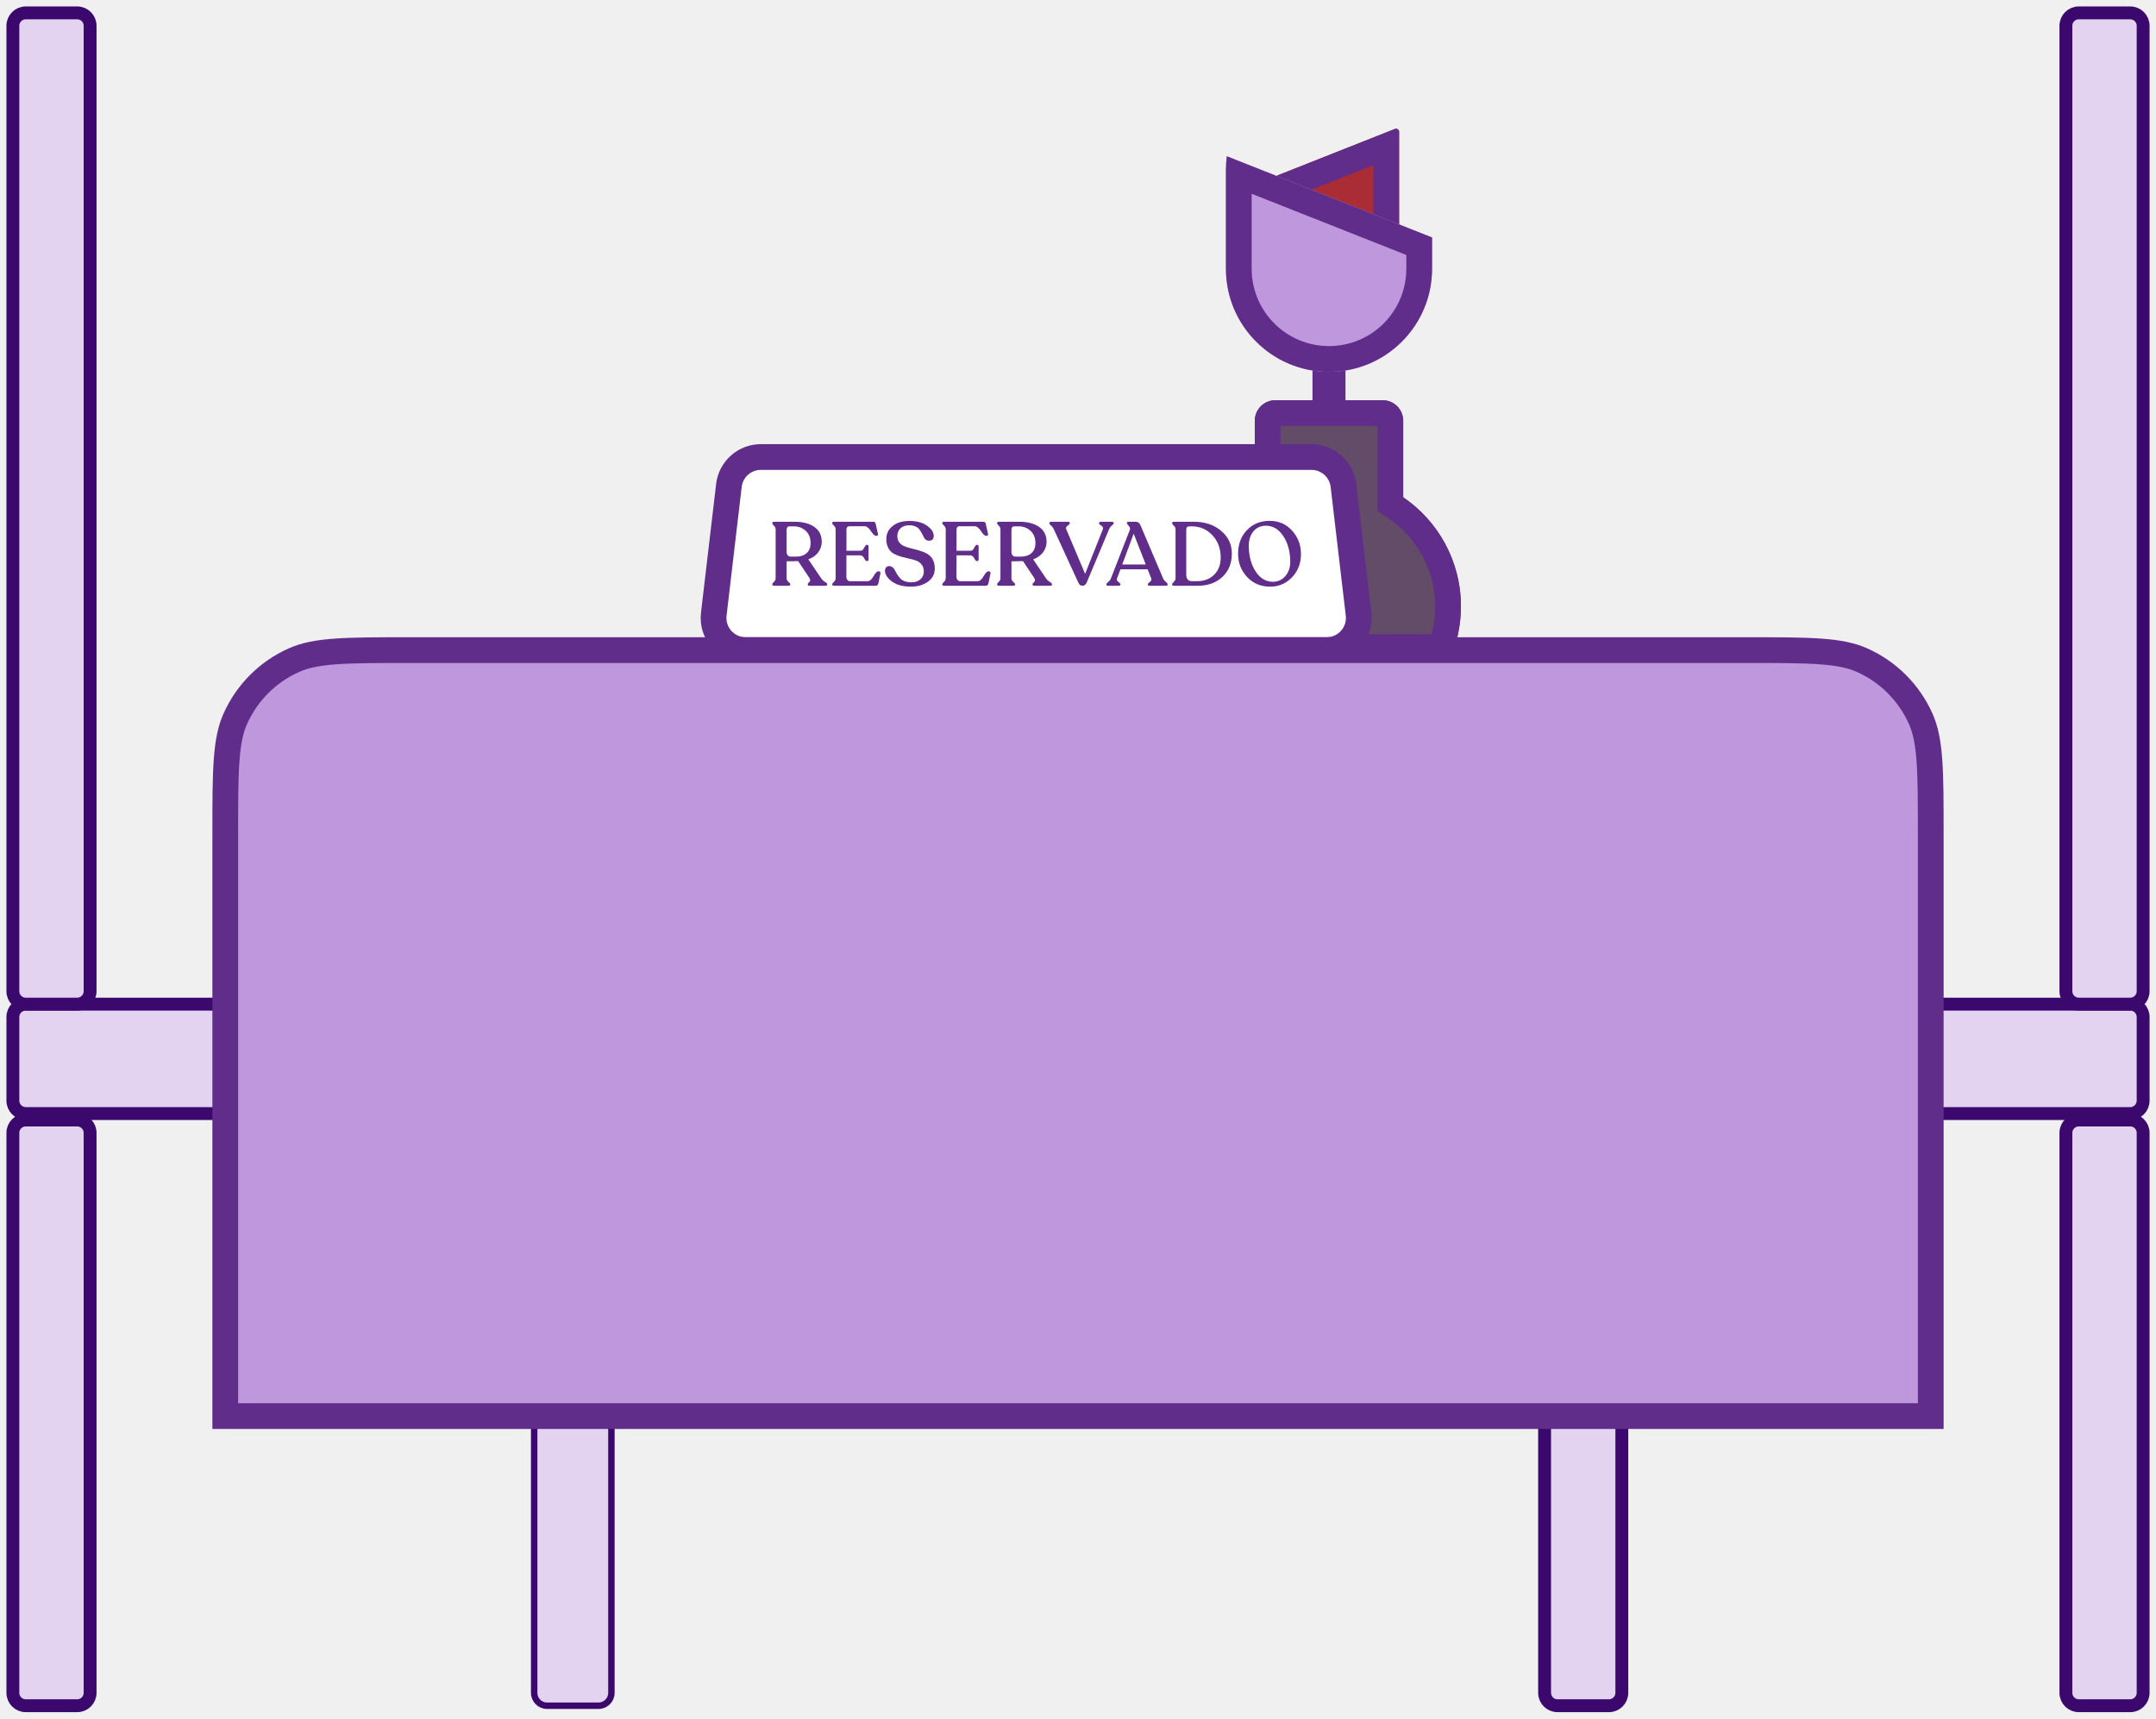
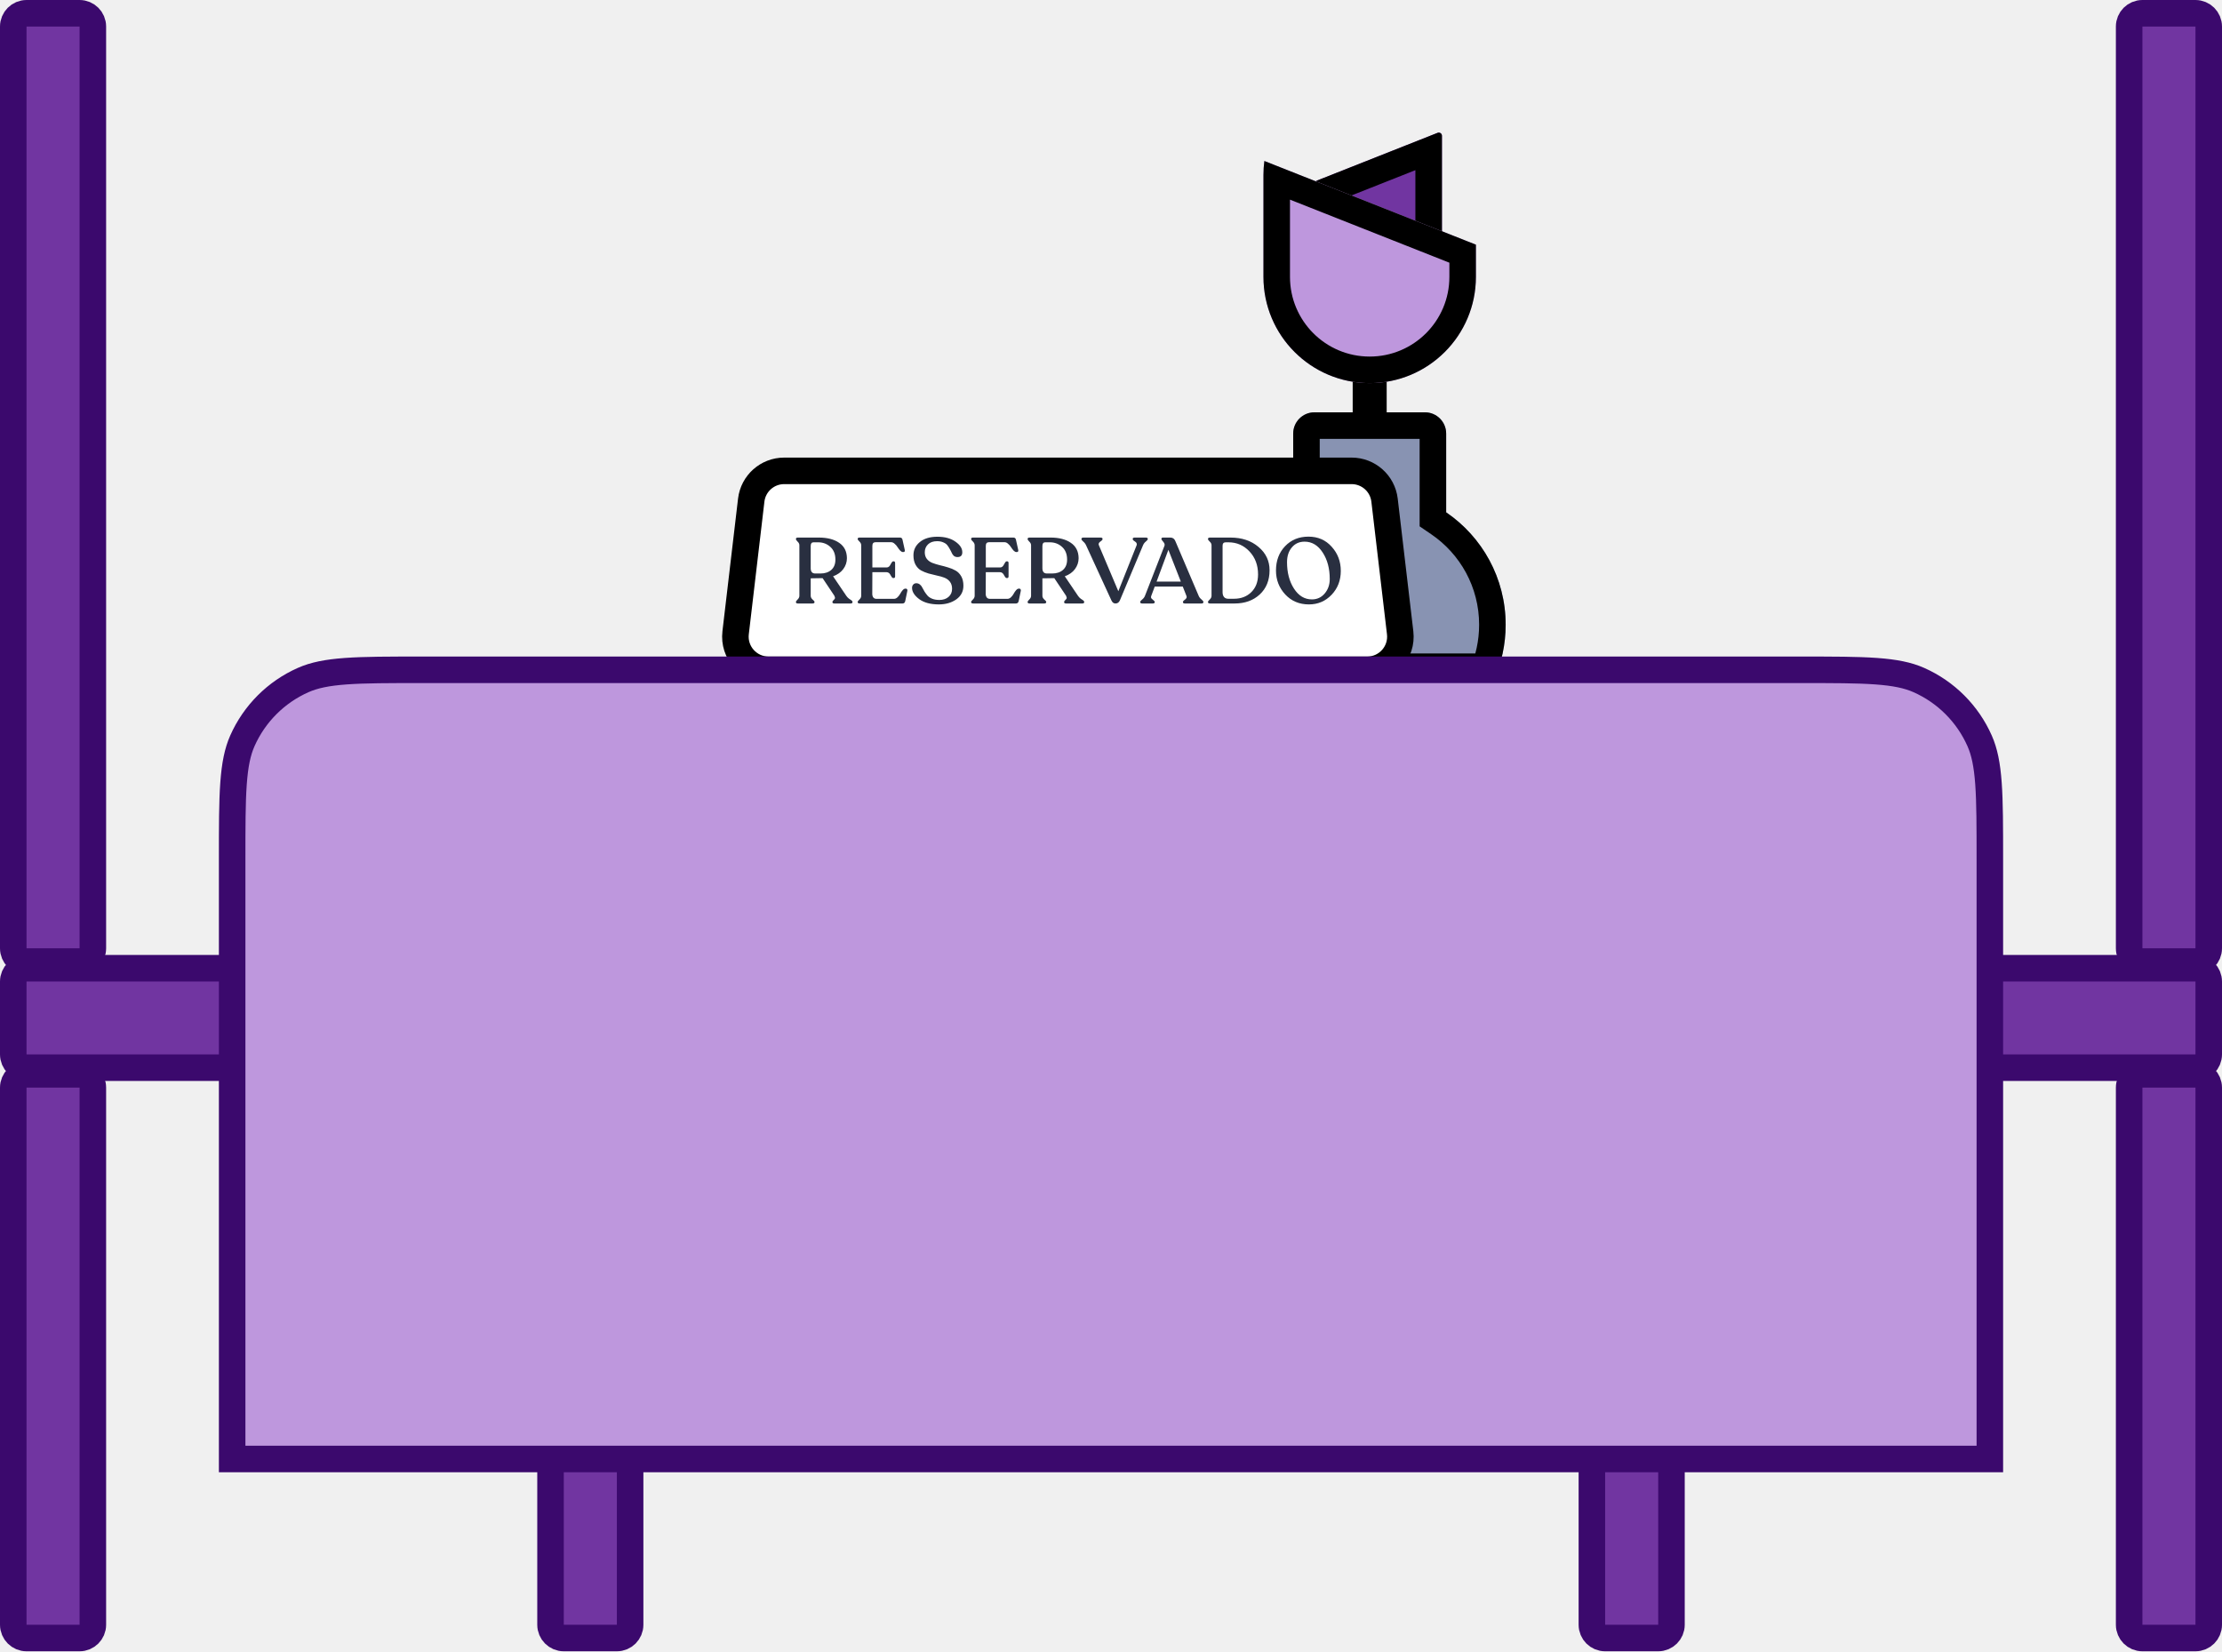
- <svg xmlns="http://www.w3.org/2000/svg" width="335" height="267" viewBox="0 0 335 267" fill="none">
-   <rect x="83" y="174" width="12" height="91" rx="2" fill="#E3D2F0" stroke="#3B096D" stroke-width="" />
-   <rect x="321" y="174" width="12" height="91" rx="2" fill="#E3D2F0" stroke="#3B096D" stroke-width="2" />
-   <rect x="2" y="156" width="73" height="17" rx="2" fill="#E3D2F0" stroke="#3B096D" stroke-width="2" />
-   <rect x="260" y="156" width="73" height="17" rx="2" fill="#E3D2F0" stroke="#3B096D" stroke-width="2" />
-   <rect x="2" y="2" width="12" height="154" rx="2" fill="#E3D2F0" stroke="#3B096D" stroke-width="2" />
-   <rect x="2" y="174" width="12" height="91" rx="2" fill="#E3D2F0" stroke="#3B096D" stroke-width="2" />
-   <rect x="240" y="174" width="12" height="91" rx="2" fill="#E3D2F0" stroke="#3B096D" stroke-width="2" />
-   <rect x="321" y="2" width="12" height="154" rx="2" fill="#E3D2F0" stroke="#3B096D" stroke-width="2" />
-   <rect x="203.938" y="52.565" width="5.125" height="13.453" fill="#612D8A" />
+ <svg xmlns="http://www.w3.org/2000/svg" width="335" height="249" viewBox="0 0 335 249" fill="none">
+   <rect x="83" y="162" width="12" height="85" rx="2" fill="#7135A1" stroke="#3B096D" stroke-width="4" />
+   <rect x="321" y="162" width="12" height="85" rx="2" fill="#7135A1" stroke="#3B096D" stroke-width="4" />
+   <rect x="2" y="146" width="73" height="15" rx="2" fill="#7135A1" stroke="#3B096D" stroke-width="4" />
+   <rect x="260" y="146" width="73" height="15" rx="2" fill="#7135A1" stroke="#3B096D" stroke-width="4" />
+   <rect x="2" y="2" width="12" height="143" rx="2" fill="#7135A1" stroke="#3B096D" stroke-width="4" />
+   <rect x="2" y="162" width="12" height="85" rx="2" fill="#7135A1" stroke="#3B096D" stroke-width="4" />
+   <rect x="240" y="162" width="12" height="85" rx="2" fill="#7135A1" stroke="#3B096D" stroke-width="4" />
+   <rect x="321" y="2" width="12" height="143" rx="2" fill="#7135A1" stroke="#3B096D" stroke-width="4" />
+   <rect x="203.938" y="52.565" width="5.125" height="13.453" fill="black" />
  <mask id="path-10-inside-1" fill="white">
-     <path fill-rule="evenodd" clip-rule="evenodd" d="M217.391 20.465C217.391 20.128 217.047 19.911 216.733 20.035L198.577 27.22C198.332 27.316 198.172 27.552 198.172 27.815V36.132C198.172 41.359 202.409 45.596 207.635 45.596H207.927C213.154 45.596 217.391 41.359 217.391 36.132V20.465Z" />
+     <path fill-rule="evenodd" clip-rule="evenodd" d="M217.391 20.465C217.391 20.128 217.047 19.911 216.733 20.035L198.577 27.22C198.332 27.316 198.172 27.552 198.172 27.815V36.132C198.172 41.359 202.409 45.596 207.635 45.596H207.927C213.154 45.596 217.391 41.359 217.391 36.132V20.465V20.465Z" />
  </mask>
-   <path fill-rule="evenodd" clip-rule="evenodd" d="M217.391 20.465C217.391 20.128 217.047 19.911 216.733 20.035L198.577 27.22C198.332 27.316 198.172 27.552 198.172 27.815V36.132C198.172 41.359 202.409 45.596 207.635 45.596H207.927C213.154 45.596 217.391 41.359 217.391 36.132V20.465Z" fill="#AA2C34" />
-   <path d="M198.577 27.22L200.049 30.939L198.577 27.22ZM218.205 23.755L200.049 30.939L197.105 23.5L215.262 16.316L218.205 23.755ZM202.172 27.815V36.132H194.172V27.815H202.172ZM202.172 36.132C202.172 39.15 204.618 41.596 207.635 41.596V49.596C200.2 49.596 194.172 43.568 194.172 36.132H202.172ZM207.635 41.596H207.927V49.596H207.635V41.596ZM207.927 41.596C210.945 41.596 213.391 39.15 213.391 36.132H221.391C221.391 43.568 215.363 49.596 207.927 49.596V41.596ZM213.391 36.132V20.465H221.391V36.132H213.391ZM200.049 30.939C201.33 30.432 202.172 29.194 202.172 27.815H194.172C194.172 25.911 195.335 24.201 197.105 23.5L200.049 30.939ZM215.262 16.316C217.992 15.236 221.391 17.083 221.391 20.465H213.391C213.391 23.173 216.102 24.587 218.205 23.755L215.262 16.316Z" fill="#612D8A" mask="url(#path-10-inside-1)" />
+   <path fill-rule="evenodd" clip-rule="evenodd" d="M217.391 20.465C217.391 20.128 217.047 19.911 216.733 20.035L198.577 27.22C198.332 27.316 198.172 27.552 198.172 27.815V36.132C198.172 41.359 202.409 45.596 207.635 45.596H207.927C213.154 45.596 217.391 41.359 217.391 36.132V20.465V20.465Z" fill="#7135A1" />
+   <path d="M198.577 27.22L200.049 30.939L198.577 27.22ZM218.205 23.755L200.049 30.939L197.105 23.5L215.262 16.316L218.205 23.755ZM202.172 27.815V36.132H194.172V27.815H202.172ZM202.172 36.132C202.172 39.15 204.618 41.596 207.635 41.596V49.596C200.2 49.596 194.172 43.568 194.172 36.132H202.172ZM207.635 41.596H207.927V49.596H207.635V41.596ZM207.927 41.596C210.945 41.596 213.391 39.15 213.391 36.132H221.391C221.391 43.568 215.363 49.596 207.927 49.596V41.596ZM213.391 36.132V20.465H221.391V36.132H213.391ZM200.049 30.939C201.33 30.432 202.172 29.194 202.172 27.815H194.172C194.172 25.911 195.335 24.201 197.105 23.5L200.049 30.939ZM215.262 16.316C217.992 15.236 221.391 17.083 221.391 20.465H213.391C213.391 23.173 216.102 24.587 218.205 23.755L215.262 16.316Z" fill="black" mask="url(#path-10-inside-1)" />
  <mask id="path-12-inside-2" fill="white">
    <path fill-rule="evenodd" clip-rule="evenodd" d="M194.969 65.377C194.969 63.608 196.403 62.174 198.172 62.174H214.828C216.597 62.174 218.031 63.608 218.031 65.377V77.253C223.445 80.943 227 87.159 227 94.205C227 97.17 226.37 99.988 225.238 102.533H187.762C186.63 99.988 186 97.17 186 94.205C186 87.159 189.555 80.943 194.969 77.253V65.377Z" />
  </mask>
-   <path fill-rule="evenodd" clip-rule="evenodd" d="M194.969 65.377C194.969 63.608 196.403 62.174 198.172 62.174H214.828C216.597 62.174 218.031 63.608 218.031 65.377V77.253C223.445 80.943 227 87.159 227 94.205C227 97.17 226.37 99.988 225.238 102.533H187.762C186.63 99.988 186 97.17 186 94.205C186 87.159 189.555 80.943 194.969 77.253V65.377Z" fill="#624C67" />
-   <path d="M218.031 77.253H214.031V79.368L215.778 80.559L218.031 77.253ZM225.238 102.533V106.533H227.836L228.892 104.16L225.238 102.533ZM187.762 102.533L184.108 104.16L185.164 106.533H187.762V102.533ZM194.969 77.253L197.222 80.559L198.969 79.368V77.253H194.969ZM198.172 58.174C194.194 58.174 190.969 61.399 190.969 65.377H198.969C198.969 65.817 198.612 66.174 198.172 66.174V58.174ZM214.828 58.174H198.172V66.174H214.828V58.174ZM222.031 65.377C222.031 61.399 218.806 58.174 214.828 58.174V66.174C214.388 66.174 214.031 65.817 214.031 65.377H222.031ZM222.031 77.253V65.377H214.031V77.253H222.031ZM231 94.205C231 85.781 226.744 78.351 220.284 73.948L215.778 80.559C220.146 83.535 223 88.537 223 94.205H231ZM228.892 104.16C230.248 101.113 231 97.742 231 94.205H223C223 96.599 222.493 98.864 221.583 100.907L228.892 104.16ZM187.762 106.533H225.238V98.533H187.762V106.533ZM182 94.205C182 97.742 182.752 101.113 184.108 104.16L191.417 100.907C190.507 98.864 190 96.599 190 94.205H182ZM192.716 73.948C186.256 78.351 182 85.781 182 94.205H190C190 88.537 192.854 83.535 197.222 80.559L192.716 73.948ZM190.969 65.377V77.253H198.969V65.377H190.969Z" fill="#612D8A" mask="url(#path-12-inside-2)" />
+   <path fill-rule="evenodd" clip-rule="evenodd" d="M194.969 65.377C194.969 63.608 196.403 62.174 198.172 62.174H214.828C216.597 62.174 218.031 63.608 218.031 65.377V77.253C223.445 80.943 227 87.159 227 94.205C227 97.17 226.37 99.988 225.238 102.533H187.762C186.63 99.988 186 97.17 186 94.205C186 87.159 189.555 80.943 194.969 77.253V65.377Z" fill="#8893B2" />
+   <path d="M218.031 77.253H214.031V79.368L215.778 80.559L218.031 77.253ZM225.238 102.533V106.533H227.836L228.892 104.16L225.238 102.533ZM187.762 102.533L184.108 104.16L185.164 106.533H187.762V102.533ZM194.969 77.253L197.222 80.559L198.969 79.368V77.253H194.969ZM198.172 58.174C194.194 58.174 190.969 61.399 190.969 65.377H198.969C198.969 65.817 198.612 66.174 198.172 66.174V58.174ZM214.828 58.174H198.172V66.174H214.828V58.174ZM222.031 65.377C222.031 61.399 218.806 58.174 214.828 58.174V66.174C214.388 66.174 214.031 65.817 214.031 65.377H222.031ZM222.031 77.253V65.377H214.031V77.253H222.031ZM231 94.205C231 85.781 226.744 78.351 220.284 73.948L215.778 80.559C220.146 83.535 223 88.537 223 94.205H231ZM228.892 104.16C230.248 101.113 231 97.742 231 94.205H223C223 96.599 222.493 98.864 221.583 100.907L228.892 104.16ZM187.762 106.533H225.238V98.533H187.762V106.533ZM182 94.205C182 97.742 182.752 101.113 184.108 104.16L191.417 100.907C190.507 98.864 190 96.599 190 94.205H182ZM192.716 73.948C186.256 78.351 182 85.781 182 94.205H190C190 88.537 192.854 83.535 197.222 80.559L192.716 73.948ZM190.969 65.377V77.253H198.969V65.377H190.969Z" fill="black" mask="url(#path-12-inside-2)" />
  <mask id="path-14-inside-3" fill="white">
    <path fill-rule="evenodd" clip-rule="evenodd" d="M190.621 24.274L222.516 36.894V41.752C222.516 50.597 215.345 57.767 206.5 57.767C197.655 57.767 190.484 50.597 190.484 41.752V26.377C190.484 25.664 190.531 24.962 190.621 24.274Z" />
  </mask>
  <path fill-rule="evenodd" clip-rule="evenodd" d="M190.621 24.274L222.516 36.894V41.752C222.516 50.597 215.345 57.767 206.5 57.767C197.655 57.767 190.484 50.597 190.484 41.752V26.377C190.484 25.664 190.531 24.962 190.621 24.274Z" fill="#BE97DD" />
-   <path d="M190.621 24.274L192.093 20.555L187.322 18.667L186.655 23.754L190.621 24.274ZM222.516 36.894H226.516V34.175L223.987 33.175L222.516 36.894ZM189.149 27.993L221.044 40.613L223.987 33.175L192.093 20.555L189.149 27.993ZM218.516 36.894V41.752H226.516V36.894H218.516ZM218.516 41.752C218.516 48.388 213.136 53.767 206.5 53.767V61.767C217.554 61.767 226.516 52.806 226.516 41.752H218.516ZM206.5 53.767C199.864 53.767 194.484 48.388 194.484 41.752H186.484C186.484 52.806 195.446 61.767 206.5 61.767V53.767ZM194.484 41.752V26.377H186.484V41.752H194.484ZM194.484 26.377C194.484 25.838 194.52 25.31 194.587 24.794L186.655 23.754C186.542 24.614 186.484 25.49 186.484 26.377H194.484Z" fill="#612D8A" mask="url(#path-14-inside-3)" />
-   <path d="M113.259 75.416C113.555 72.898 115.689 71 118.225 71H203.775C206.311 71 208.445 72.898 208.741 75.416L211.094 95.416C211.444 98.388 209.121 101 206.128 101H115.872C112.879 101 110.556 98.388 110.906 95.416L113.259 75.416Z" fill="white" stroke="#612D8A" stroke-width="4" />
-   <path d="M127.588 89.838C127.7 90.006 127.835 90.151 127.994 90.272C128.162 90.384 128.293 90.473 128.386 90.538C128.479 90.603 128.526 90.678 128.526 90.762V90.804C128.526 90.935 128.428 91 128.232 91H125.796C125.6 91 125.502 90.935 125.502 90.804V90.762C125.502 90.687 125.553 90.603 125.656 90.51C125.759 90.417 125.829 90.333 125.866 90.258C125.913 90.183 125.889 90.043 125.796 89.838L124.018 87.178H123.892L122.226 87.206V89.838C122.226 90.043 122.319 90.23 122.506 90.398C122.702 90.557 122.8 90.678 122.8 90.762V90.804C122.8 90.935 122.697 91 122.492 91H120.294C120.098 91 120 90.935 120 90.804V90.762C120 90.678 120.084 90.557 120.252 90.398C120.429 90.23 120.518 90.043 120.518 89.838V82.222C120.518 82.017 120.429 81.835 120.252 81.676C120.084 81.508 120 81.382 120 81.298V81.256C120 81.125 120.098 81.06 120.294 81.06H123.458C124.737 81.06 125.759 81.326 126.524 81.858C127.289 82.381 127.677 83.151 127.686 84.168C127.686 84.765 127.504 85.311 127.14 85.806C126.785 86.291 126.272 86.655 125.6 86.898L127.588 89.838ZM123.696 86.478C124.377 86.478 124.923 86.296 125.334 85.932C125.745 85.568 125.95 85.05 125.95 84.378C125.95 83.557 125.693 82.917 125.18 82.46C124.676 82.003 124.065 81.774 123.346 81.774H122.646C122.366 81.774 122.226 81.961 122.226 82.334V85.68C122.226 86.212 122.455 86.478 122.912 86.478H123.696Z" fill="#612D8A" />
-   <path d="M129.618 91C129.413 91 129.31 90.935 129.31 90.804V90.762C129.31 90.678 129.399 90.557 129.576 90.398C129.754 90.23 129.842 90.039 129.842 89.824V82.236C129.842 82.021 129.754 81.83 129.576 81.662C129.399 81.494 129.31 81.373 129.31 81.298V81.256C129.31 81.125 129.404 81.06 129.59 81.06H135.68C135.904 81.06 136.035 81.177 136.072 81.41L136.408 82.922C136.455 83.137 136.38 83.244 136.184 83.244H136.114C135.993 83.244 135.858 83.169 135.708 83.02C135.568 82.861 135.438 82.689 135.316 82.502C135.204 82.315 135.06 82.147 134.882 81.998C134.714 81.839 134.537 81.76 134.35 81.76H131.998C131.681 81.76 131.522 81.942 131.522 82.306V85.568H133.678C133.818 85.568 133.94 85.521 134.042 85.428C134.145 85.325 134.22 85.218 134.266 85.106C134.322 84.994 134.383 84.891 134.448 84.798C134.523 84.695 134.593 84.644 134.658 84.644H134.742C134.882 84.644 134.952 84.733 134.952 84.91V86.898C134.952 87.075 134.882 87.164 134.742 87.164H134.658C134.593 87.164 134.523 87.117 134.448 87.024C134.383 86.931 134.322 86.833 134.266 86.73C134.22 86.618 134.145 86.515 134.042 86.422C133.94 86.329 133.818 86.282 133.678 86.282H131.522L131.508 89.558C131.508 89.763 131.56 89.941 131.662 90.09C131.774 90.23 131.933 90.3 132.138 90.3H134.784C134.971 90.3 135.148 90.221 135.316 90.062C135.484 89.903 135.62 89.726 135.722 89.53C135.825 89.334 135.946 89.157 136.086 88.998C136.226 88.839 136.362 88.76 136.492 88.76H136.59C136.665 88.76 136.721 88.793 136.758 88.858C136.805 88.923 136.819 88.998 136.8 89.082L136.478 90.636C136.422 90.879 136.287 91 136.072 91H129.618Z" fill="#612D8A" />
-   <path d="M141.552 91.14C140.292 91.14 139.303 90.874 138.584 90.342C137.865 89.801 137.506 89.236 137.506 88.648C137.506 88.443 137.567 88.275 137.688 88.144C137.809 88.004 137.977 87.939 138.192 87.948C138.388 87.957 138.561 88.027 138.71 88.158C138.859 88.279 138.976 88.433 139.06 88.62C139.153 88.807 139.265 89.007 139.396 89.222C139.536 89.437 139.685 89.637 139.844 89.824C140.012 90.011 140.245 90.165 140.544 90.286C140.852 90.407 141.211 90.468 141.622 90.468C142.191 90.468 142.653 90.314 143.008 90.006C143.363 89.698 143.54 89.292 143.54 88.788C143.54 88.359 143.433 88.004 143.218 87.724C143.003 87.444 142.723 87.239 142.378 87.108C142.042 86.977 141.664 86.87 141.244 86.786C140.833 86.693 140.418 86.59 139.998 86.478C139.587 86.357 139.209 86.203 138.864 86.016C138.528 85.829 138.253 85.545 138.038 85.162C137.823 84.779 137.716 84.303 137.716 83.734C137.716 82.922 138.038 82.255 138.682 81.732C139.326 81.2 140.208 80.934 141.328 80.934C142.448 80.934 143.353 81.181 144.044 81.676C144.744 82.161 145.089 82.698 145.08 83.286C145.08 83.762 144.837 84 144.352 84C144.147 84 143.969 83.944 143.82 83.832C143.68 83.711 143.573 83.561 143.498 83.384C143.423 83.207 143.325 83.015 143.204 82.81C143.092 82.595 142.966 82.399 142.826 82.222C142.695 82.045 142.495 81.9 142.224 81.788C141.963 81.667 141.65 81.606 141.286 81.606C140.698 81.606 140.241 81.765 139.914 82.082C139.587 82.399 139.424 82.796 139.424 83.272C139.424 83.683 139.531 84.023 139.746 84.294C139.961 84.555 140.236 84.751 140.572 84.882C140.917 85.013 141.295 85.129 141.706 85.232C142.126 85.325 142.541 85.437 142.952 85.568C143.372 85.689 143.75 85.848 144.086 86.044C144.431 86.24 144.711 86.529 144.926 86.912C145.141 87.295 145.248 87.766 145.248 88.326C145.248 89.185 144.889 89.871 144.17 90.384C143.451 90.888 142.579 91.14 141.552 91.14Z" fill="#612D8A" />
-   <path d="M146.722 91C146.516 91 146.414 90.935 146.414 90.804V90.762C146.414 90.678 146.502 90.557 146.68 90.398C146.857 90.23 146.946 90.039 146.946 89.824V82.236C146.946 82.021 146.857 81.83 146.68 81.662C146.502 81.494 146.414 81.373 146.414 81.298V81.256C146.414 81.125 146.507 81.06 146.694 81.06H152.784C153.008 81.06 153.138 81.177 153.176 81.41L153.512 82.922C153.558 83.137 153.484 83.244 153.288 83.244H153.218C153.096 83.244 152.961 83.169 152.812 83.02C152.672 82.861 152.541 82.689 152.42 82.502C152.308 82.315 152.163 82.147 151.986 81.998C151.818 81.839 151.64 81.76 151.454 81.76H149.102C148.784 81.76 148.626 81.942 148.626 82.306V85.568H150.782C150.922 85.568 151.043 85.521 151.146 85.428C151.248 85.325 151.323 85.218 151.37 85.106C151.426 84.994 151.486 84.891 151.552 84.798C151.626 84.695 151.696 84.644 151.762 84.644H151.846C151.986 84.644 152.056 84.733 152.056 84.91V86.898C152.056 87.075 151.986 87.164 151.846 87.164H151.762C151.696 87.164 151.626 87.117 151.552 87.024C151.486 86.931 151.426 86.833 151.37 86.73C151.323 86.618 151.248 86.515 151.146 86.422C151.043 86.329 150.922 86.282 150.782 86.282H148.626L148.612 89.558C148.612 89.763 148.663 89.941 148.766 90.09C148.878 90.23 149.036 90.3 149.242 90.3H151.888C152.074 90.3 152.252 90.221 152.42 90.062C152.588 89.903 152.723 89.726 152.826 89.53C152.928 89.334 153.05 89.157 153.19 88.998C153.33 88.839 153.465 88.76 153.596 88.76H153.694C153.768 88.76 153.824 88.793 153.862 88.858C153.908 88.923 153.922 88.998 153.904 89.082L153.582 90.636C153.526 90.879 153.39 91 153.176 91H146.722Z" fill="#612D8A" />
-   <path d="M162.52 89.838C162.632 90.006 162.767 90.151 162.926 90.272C163.094 90.384 163.224 90.473 163.318 90.538C163.411 90.603 163.458 90.678 163.458 90.762V90.804C163.458 90.935 163.36 91 163.164 91H160.728C160.532 91 160.434 90.935 160.434 90.804V90.762C160.434 90.687 160.485 90.603 160.588 90.51C160.69 90.417 160.76 90.333 160.798 90.258C160.844 90.183 160.821 90.043 160.728 89.838L158.95 87.178H158.824L157.158 87.206V89.838C157.158 90.043 157.251 90.23 157.438 90.398C157.634 90.557 157.732 90.678 157.732 90.762V90.804C157.732 90.935 157.629 91 157.424 91H155.226C155.03 91 154.932 90.935 154.932 90.804V90.762C154.932 90.678 155.016 90.557 155.184 90.398C155.361 90.23 155.45 90.043 155.45 89.838V82.222C155.45 82.017 155.361 81.835 155.184 81.676C155.016 81.508 154.932 81.382 154.932 81.298V81.256C154.932 81.125 155.03 81.06 155.226 81.06H158.39C159.668 81.06 160.69 81.326 161.456 81.858C162.221 82.381 162.608 83.151 162.618 84.168C162.618 84.765 162.436 85.311 162.072 85.806C161.717 86.291 161.204 86.655 160.532 86.898L162.52 89.838ZM158.628 86.478C159.309 86.478 159.855 86.296 160.266 85.932C160.676 85.568 160.882 85.05 160.882 84.378C160.882 83.557 160.625 82.917 160.112 82.46C159.608 82.003 158.996 81.774 158.278 81.774H157.578C157.298 81.774 157.158 81.961 157.158 82.334V85.68C157.158 86.212 157.386 86.478 157.844 86.478H158.628Z" fill="#612D8A" />
-   <path d="M172.749 81.06C172.945 81.06 173.043 81.125 173.043 81.256V81.298C173.043 81.382 172.945 81.503 172.749 81.662C172.562 81.811 172.422 81.998 172.329 82.222L168.843 90.524C168.703 90.841 168.479 91 168.171 91C167.91 91 167.709 90.851 167.569 90.552L163.747 82.236C163.654 82.021 163.514 81.835 163.327 81.676C163.14 81.517 163.047 81.391 163.047 81.298V81.256C163.047 81.125 163.15 81.06 163.355 81.06H165.917C166.122 81.06 166.225 81.125 166.225 81.256V81.298C166.225 81.363 166.183 81.433 166.099 81.508C166.024 81.573 165.945 81.634 165.861 81.69C165.786 81.737 165.721 81.811 165.665 81.914C165.618 82.007 165.623 82.115 165.679 82.236L168.605 89.152L171.363 82.222C171.41 82.101 171.405 81.993 171.349 81.9C171.302 81.797 171.232 81.723 171.139 81.676C171.055 81.62 170.971 81.559 170.887 81.494C170.812 81.429 170.775 81.363 170.775 81.298V81.256C170.775 81.125 170.873 81.06 171.069 81.06H172.749Z" fill="#612D8A" />
-   <path d="M180.715 89.838C180.799 90.043 180.939 90.225 181.135 90.384C181.331 90.543 181.429 90.669 181.429 90.762V90.804C181.429 90.935 181.331 91 181.135 91H178.643C178.447 91 178.349 90.935 178.349 90.804V90.762C178.349 90.687 178.405 90.608 178.517 90.524C178.639 90.44 178.741 90.347 178.825 90.244C178.919 90.132 178.933 89.997 178.867 89.838L178.321 88.452H174.093L173.575 89.838C173.51 89.997 173.519 90.132 173.603 90.244C173.697 90.347 173.799 90.44 173.911 90.524C174.033 90.608 174.093 90.687 174.093 90.762V90.804C174.093 90.935 173.991 91 173.785 91H172.203C172.007 91 171.909 90.935 171.909 90.804V90.762C171.909 90.669 172.007 90.547 172.203 90.398C172.399 90.239 172.539 90.053 172.623 89.838L175.563 82.292C175.629 82.115 175.568 81.919 175.381 81.704C175.195 81.489 175.101 81.354 175.101 81.298V81.256C175.101 81.125 175.181 81.06 175.339 81.06H176.445C176.809 81.06 177.061 81.237 177.201 81.592L180.715 89.838ZM174.373 87.696H178.027L176.151 82.908L174.373 87.696Z" fill="#612D8A" />
-   <path d="M182.433 91C182.227 91 182.125 90.935 182.125 90.804V90.762C182.125 90.678 182.213 90.557 182.391 90.398C182.568 90.23 182.657 90.043 182.657 89.838V82.222C182.657 82.017 182.568 81.835 182.391 81.676C182.213 81.508 182.125 81.382 182.125 81.298V81.256C182.125 81.125 182.227 81.06 182.433 81.06H185.513C187.23 81.06 188.639 81.531 189.741 82.474C190.851 83.407 191.407 84.579 191.407 85.988C191.407 87.509 190.912 88.727 189.923 89.642C188.943 90.547 187.683 91 186.143 91H182.433ZM185.163 90.286H186.045C187.109 90.286 187.977 89.955 188.649 89.292C189.33 88.629 189.671 87.738 189.671 86.618C189.671 85.227 189.241 84.075 188.383 83.16C187.524 82.236 186.46 81.774 185.191 81.774H184.799C184.481 81.774 184.323 81.947 184.323 82.292V89.292C184.323 89.609 184.397 89.857 184.547 90.034C184.696 90.202 184.901 90.286 185.163 90.286Z" fill="#612D8A" />
-   <path d="M197.343 91.14C195.896 91.14 194.706 90.641 193.773 89.642C192.839 88.634 192.373 87.43 192.373 86.03C192.373 84.546 192.83 83.323 193.745 82.362C194.659 81.401 195.835 80.92 197.273 80.92C198.701 80.92 199.867 81.429 200.773 82.446C201.687 83.454 202.145 84.667 202.145 86.086C202.145 87.514 201.683 88.713 200.759 89.684C199.835 90.655 198.696 91.14 197.343 91.14ZM197.791 90.384C198.575 90.384 199.219 90.085 199.723 89.488C200.227 88.891 200.479 88.167 200.479 87.318C200.479 85.731 200.124 84.397 199.415 83.314C198.705 82.222 197.795 81.676 196.685 81.676C195.891 81.676 195.252 81.965 194.767 82.544C194.281 83.113 194.039 83.855 194.039 84.77C194.039 86.347 194.389 87.677 195.089 88.76C195.789 89.843 196.689 90.384 197.791 90.384Z" fill="#612D8A" />
-   <path d="M35 129.6C35 124.63 35.001 121.008 35.208 118.143C35.414 115.298 35.815 113.355 36.537 111.722C38.349 107.624 41.624 104.349 45.722 102.537C47.355 101.815 49.298 101.414 52.144 101.208C55.008 101.001 58.63 101 63.6 101H271.4C276.37 101 279.992 101.001 282.857 101.208C285.702 101.414 287.645 101.815 289.278 102.537C293.376 104.349 296.651 107.624 298.463 111.722C299.185 113.355 299.586 115.298 299.792 118.143C299.999 121.008 300 124.63 300 129.6V220H35V129.6Z" fill="#BE97DD" stroke="#612D8A" stroke-width="4" />
+   <path d="M190.621 24.274L192.093 20.555L187.322 18.667L186.655 23.754L190.621 24.274ZM222.516 36.894H226.516V34.175L223.987 33.175L222.516 36.894ZM189.149 27.993L221.044 40.613L223.987 33.175L192.093 20.555L189.149 27.993ZM218.516 36.894V41.752H226.516V36.894H218.516ZM218.516 41.752C218.516 48.388 213.136 53.767 206.5 53.767V61.767C217.554 61.767 226.516 52.806 226.516 41.752H218.516ZM206.5 53.767C199.864 53.767 194.484 48.388 194.484 41.752H186.484C186.484 52.806 195.446 61.767 206.5 61.767V53.767ZM194.484 41.752V26.377H186.484V41.752H194.484ZM194.484 26.377C194.484 25.838 194.52 25.31 194.587 24.794L186.655 23.754C186.542 24.614 186.484 25.49 186.484 26.377H194.484Z" fill="black" mask="url(#path-14-inside-3)" />
+   <path d="M113.259 75.416C113.555 72.898 115.689 71 118.225 71H203.775C206.311 71 208.445 72.898 208.741 75.416L211.094 95.416C211.444 98.388 209.121 101 206.128 101H115.872C112.879 101 110.556 98.388 110.906 95.416L113.259 75.416Z" fill="white" stroke="black" stroke-width="4" />
+   <path d="M127.588 89.838C127.7 90.006 127.835 90.151 127.994 90.272C128.162 90.384 128.293 90.473 128.386 90.538C128.479 90.603 128.526 90.678 128.526 90.762V90.804C128.526 90.935 128.428 91 128.232 91H125.796C125.6 91 125.502 90.935 125.502 90.804V90.762C125.502 90.687 125.553 90.603 125.656 90.51C125.759 90.417 125.829 90.333 125.866 90.258C125.913 90.183 125.889 90.043 125.796 89.838L124.018 87.178H123.892L122.226 87.206V89.838C122.226 90.043 122.319 90.23 122.506 90.398C122.702 90.557 122.8 90.678 122.8 90.762V90.804C122.8 90.935 122.697 91 122.492 91H120.294C120.098 91 120 90.935 120 90.804V90.762C120 90.678 120.084 90.557 120.252 90.398C120.429 90.23 120.518 90.043 120.518 89.838V82.222C120.518 82.017 120.429 81.835 120.252 81.676C120.084 81.508 120 81.382 120 81.298V81.256C120 81.125 120.098 81.06 120.294 81.06H123.458C124.737 81.06 125.759 81.326 126.524 81.858C127.289 82.381 127.677 83.151 127.686 84.168C127.686 84.765 127.504 85.311 127.14 85.806C126.785 86.291 126.272 86.655 125.6 86.898L127.588 89.838ZM123.696 86.478C124.377 86.478 124.923 86.296 125.334 85.932C125.745 85.568 125.95 85.05 125.95 84.378C125.95 83.557 125.693 82.917 125.18 82.46C124.676 82.003 124.065 81.774 123.346 81.774H122.646C122.366 81.774 122.226 81.961 122.226 82.334V85.68C122.226 86.212 122.455 86.478 122.912 86.478H123.696Z" fill="#292F40" />
+   <path d="M129.618 91C129.413 91 129.31 90.935 129.31 90.804V90.762C129.31 90.678 129.399 90.557 129.576 90.398C129.754 90.23 129.842 90.039 129.842 89.824V82.236C129.842 82.021 129.754 81.83 129.576 81.662C129.399 81.494 129.31 81.373 129.31 81.298V81.256C129.31 81.125 129.404 81.06 129.59 81.06H135.68C135.904 81.06 136.035 81.177 136.072 81.41L136.408 82.922C136.455 83.137 136.38 83.244 136.184 83.244H136.114C135.993 83.244 135.858 83.169 135.708 83.02C135.568 82.861 135.438 82.689 135.316 82.502C135.204 82.315 135.06 82.147 134.882 81.998C134.714 81.839 134.537 81.76 134.35 81.76H131.998C131.681 81.76 131.522 81.942 131.522 82.306V85.568H133.678C133.818 85.568 133.94 85.521 134.042 85.428C134.145 85.325 134.22 85.218 134.266 85.106C134.322 84.994 134.383 84.891 134.448 84.798C134.523 84.695 134.593 84.644 134.658 84.644H134.742C134.882 84.644 134.952 84.733 134.952 84.91V86.898C134.952 87.075 134.882 87.164 134.742 87.164H134.658C134.593 87.164 134.523 87.117 134.448 87.024C134.383 86.931 134.322 86.833 134.266 86.73C134.22 86.618 134.145 86.515 134.042 86.422C133.94 86.329 133.818 86.282 133.678 86.282H131.522L131.508 89.558C131.508 89.763 131.56 89.941 131.662 90.09C131.774 90.23 131.933 90.3 132.138 90.3H134.784C134.971 90.3 135.148 90.221 135.316 90.062C135.484 89.903 135.62 89.726 135.722 89.53C135.825 89.334 135.946 89.157 136.086 88.998C136.226 88.839 136.362 88.76 136.492 88.76H136.59C136.665 88.76 136.721 88.793 136.758 88.858C136.805 88.923 136.819 88.998 136.8 89.082L136.478 90.636C136.422 90.879 136.287 91 136.072 91H129.618Z" fill="#292F40" />
+   <path d="M141.552 91.14C140.292 91.14 139.303 90.874 138.584 90.342C137.865 89.801 137.506 89.236 137.506 88.648C137.506 88.443 137.567 88.275 137.688 88.144C137.809 88.004 137.977 87.939 138.192 87.948C138.388 87.957 138.561 88.027 138.71 88.158C138.859 88.279 138.976 88.433 139.06 88.62C139.153 88.807 139.265 89.007 139.396 89.222C139.536 89.437 139.685 89.637 139.844 89.824C140.012 90.011 140.245 90.165 140.544 90.286C140.852 90.407 141.211 90.468 141.622 90.468C142.191 90.468 142.653 90.314 143.008 90.006C143.363 89.698 143.54 89.292 143.54 88.788C143.54 88.359 143.433 88.004 143.218 87.724C143.003 87.444 142.723 87.239 142.378 87.108C142.042 86.977 141.664 86.87 141.244 86.786C140.833 86.693 140.418 86.59 139.998 86.478C139.587 86.357 139.209 86.203 138.864 86.016C138.528 85.829 138.253 85.545 138.038 85.162C137.823 84.779 137.716 84.303 137.716 83.734C137.716 82.922 138.038 82.255 138.682 81.732C139.326 81.2 140.208 80.934 141.328 80.934C142.448 80.934 143.353 81.181 144.044 81.676C144.744 82.161 145.089 82.698 145.08 83.286C145.08 83.762 144.837 84 144.352 84C144.147 84 143.969 83.944 143.82 83.832C143.68 83.711 143.573 83.561 143.498 83.384C143.423 83.207 143.325 83.015 143.204 82.81C143.092 82.595 142.966 82.399 142.826 82.222C142.695 82.045 142.495 81.9 142.224 81.788C141.963 81.667 141.65 81.606 141.286 81.606C140.698 81.606 140.241 81.765 139.914 82.082C139.587 82.399 139.424 82.796 139.424 83.272C139.424 83.683 139.531 84.023 139.746 84.294C139.961 84.555 140.236 84.751 140.572 84.882C140.917 85.013 141.295 85.129 141.706 85.232C142.126 85.325 142.541 85.437 142.952 85.568C143.372 85.689 143.75 85.848 144.086 86.044C144.431 86.24 144.711 86.529 144.926 86.912C145.141 87.295 145.248 87.766 145.248 88.326C145.248 89.185 144.889 89.871 144.17 90.384C143.451 90.888 142.579 91.14 141.552 91.14Z" fill="#292F40" />
+   <path d="M146.722 91C146.516 91 146.414 90.935 146.414 90.804V90.762C146.414 90.678 146.502 90.557 146.68 90.398C146.857 90.23 146.946 90.039 146.946 89.824V82.236C146.946 82.021 146.857 81.83 146.68 81.662C146.502 81.494 146.414 81.373 146.414 81.298V81.256C146.414 81.125 146.507 81.06 146.694 81.06H152.784C153.008 81.06 153.138 81.177 153.176 81.41L153.512 82.922C153.558 83.137 153.484 83.244 153.288 83.244H153.218C153.096 83.244 152.961 83.169 152.812 83.02C152.672 82.861 152.541 82.689 152.42 82.502C152.308 82.315 152.163 82.147 151.986 81.998C151.818 81.839 151.64 81.76 151.454 81.76H149.102C148.784 81.76 148.626 81.942 148.626 82.306V85.568H150.782C150.922 85.568 151.043 85.521 151.146 85.428C151.248 85.325 151.323 85.218 151.37 85.106C151.426 84.994 151.486 84.891 151.552 84.798C151.626 84.695 151.696 84.644 151.762 84.644H151.846C151.986 84.644 152.056 84.733 152.056 84.91V86.898C152.056 87.075 151.986 87.164 151.846 87.164H151.762C151.696 87.164 151.626 87.117 151.552 87.024C151.486 86.931 151.426 86.833 151.37 86.73C151.323 86.618 151.248 86.515 151.146 86.422C151.043 86.329 150.922 86.282 150.782 86.282H148.626L148.612 89.558C148.612 89.763 148.663 89.941 148.766 90.09C148.878 90.23 149.036 90.3 149.242 90.3H151.888C152.074 90.3 152.252 90.221 152.42 90.062C152.588 89.903 152.723 89.726 152.826 89.53C152.928 89.334 153.05 89.157 153.19 88.998C153.33 88.839 153.465 88.76 153.596 88.76H153.694C153.768 88.76 153.824 88.793 153.862 88.858C153.908 88.923 153.922 88.998 153.904 89.082L153.582 90.636C153.526 90.879 153.39 91 153.176 91H146.722Z" fill="#292F40" />
+   <path d="M162.52 89.838C162.632 90.006 162.767 90.151 162.926 90.272C163.094 90.384 163.224 90.473 163.318 90.538C163.411 90.603 163.458 90.678 163.458 90.762V90.804C163.458 90.935 163.36 91 163.164 91H160.728C160.532 91 160.434 90.935 160.434 90.804V90.762C160.434 90.687 160.485 90.603 160.588 90.51C160.69 90.417 160.76 90.333 160.798 90.258C160.844 90.183 160.821 90.043 160.728 89.838L158.95 87.178H158.824L157.158 87.206V89.838C157.158 90.043 157.251 90.23 157.438 90.398C157.634 90.557 157.732 90.678 157.732 90.762V90.804C157.732 90.935 157.629 91 157.424 91H155.226C155.03 91 154.932 90.935 154.932 90.804V90.762C154.932 90.678 155.016 90.557 155.184 90.398C155.361 90.23 155.45 90.043 155.45 89.838V82.222C155.45 82.017 155.361 81.835 155.184 81.676C155.016 81.508 154.932 81.382 154.932 81.298V81.256C154.932 81.125 155.03 81.06 155.226 81.06H158.39C159.668 81.06 160.69 81.326 161.456 81.858C162.221 82.381 162.608 83.151 162.618 84.168C162.618 84.765 162.436 85.311 162.072 85.806C161.717 86.291 161.204 86.655 160.532 86.898L162.52 89.838ZM158.628 86.478C159.309 86.478 159.855 86.296 160.266 85.932C160.676 85.568 160.882 85.05 160.882 84.378C160.882 83.557 160.625 82.917 160.112 82.46C159.608 82.003 158.996 81.774 158.278 81.774H157.578C157.298 81.774 157.158 81.961 157.158 82.334V85.68C157.158 86.212 157.386 86.478 157.844 86.478H158.628Z" fill="#292F40" />
+   <path d="M172.749 81.06C172.945 81.06 173.043 81.125 173.043 81.256V81.298C173.043 81.382 172.945 81.503 172.749 81.662C172.562 81.811 172.422 81.998 172.329 82.222L168.843 90.524C168.703 90.841 168.479 91 168.171 91C167.91 91 167.709 90.851 167.569 90.552L163.747 82.236C163.654 82.021 163.514 81.835 163.327 81.676C163.14 81.517 163.047 81.391 163.047 81.298V81.256C163.047 81.125 163.15 81.06 163.355 81.06H165.917C166.122 81.06 166.225 81.125 166.225 81.256V81.298C166.225 81.363 166.183 81.433 166.099 81.508C166.024 81.573 165.945 81.634 165.861 81.69C165.786 81.737 165.721 81.811 165.665 81.914C165.618 82.007 165.623 82.115 165.679 82.236L168.605 89.152L171.363 82.222C171.41 82.101 171.405 81.993 171.349 81.9C171.302 81.797 171.232 81.723 171.139 81.676C171.055 81.62 170.971 81.559 170.887 81.494C170.812 81.429 170.775 81.363 170.775 81.298V81.256C170.775 81.125 170.873 81.06 171.069 81.06H172.749Z" fill="#292F40" />
+   <path d="M180.715 89.838C180.799 90.043 180.939 90.225 181.135 90.384C181.331 90.543 181.429 90.669 181.429 90.762V90.804C181.429 90.935 181.331 91 181.135 91H178.643C178.447 91 178.349 90.935 178.349 90.804V90.762C178.349 90.687 178.405 90.608 178.517 90.524C178.639 90.44 178.741 90.347 178.825 90.244C178.919 90.132 178.933 89.997 178.867 89.838L178.321 88.452H174.093L173.575 89.838C173.51 89.997 173.519 90.132 173.603 90.244C173.697 90.347 173.799 90.44 173.911 90.524C174.033 90.608 174.093 90.687 174.093 90.762V90.804C174.093 90.935 173.991 91 173.785 91H172.203C172.007 91 171.909 90.935 171.909 90.804V90.762C171.909 90.669 172.007 90.547 172.203 90.398C172.399 90.239 172.539 90.053 172.623 89.838L175.563 82.292C175.629 82.115 175.568 81.919 175.381 81.704C175.195 81.489 175.101 81.354 175.101 81.298V81.256C175.101 81.125 175.181 81.06 175.339 81.06H176.445C176.809 81.06 177.061 81.237 177.201 81.592L180.715 89.838ZM174.373 87.696H178.027L176.151 82.908L174.373 87.696Z" fill="#292F40" />
+   <path d="M182.433 91C182.227 91 182.125 90.935 182.125 90.804V90.762C182.125 90.678 182.213 90.557 182.391 90.398C182.568 90.23 182.657 90.043 182.657 89.838V82.222C182.657 82.017 182.568 81.835 182.391 81.676C182.213 81.508 182.125 81.382 182.125 81.298V81.256C182.125 81.125 182.227 81.06 182.433 81.06H185.513C187.23 81.06 188.639 81.531 189.741 82.474C190.851 83.407 191.407 84.579 191.407 85.988C191.407 87.509 190.912 88.727 189.923 89.642C188.943 90.547 187.683 91 186.143 91H182.433ZM185.163 90.286H186.045C187.109 90.286 187.977 89.955 188.649 89.292C189.33 88.629 189.671 87.738 189.671 86.618C189.671 85.227 189.241 84.075 188.383 83.16C187.524 82.236 186.46 81.774 185.191 81.774H184.799C184.481 81.774 184.323 81.947 184.323 82.292V89.292C184.323 89.609 184.397 89.857 184.547 90.034C184.696 90.202 184.901 90.286 185.163 90.286Z" fill="#292F40" />
+   <path d="M197.343 91.14C195.896 91.14 194.706 90.641 193.773 89.642C192.839 88.634 192.373 87.43 192.373 86.03C192.373 84.546 192.83 83.323 193.745 82.362C194.659 81.401 195.835 80.92 197.273 80.92C198.701 80.92 199.867 81.429 200.773 82.446C201.687 83.454 202.145 84.667 202.145 86.086C202.145 87.514 201.683 88.713 200.759 89.684C199.835 90.655 198.696 91.14 197.343 91.14ZM197.791 90.384C198.575 90.384 199.219 90.085 199.723 89.488C200.227 88.891 200.479 88.167 200.479 87.318C200.479 85.731 200.124 84.397 199.415 83.314C198.705 82.222 197.795 81.676 196.685 81.676C195.891 81.676 195.252 81.965 194.767 82.544C194.281 83.113 194.039 83.855 194.039 84.77C194.039 86.347 194.389 87.677 195.089 88.76C195.789 89.843 196.689 90.384 197.791 90.384Z" fill="#292F40" />
+   <path d="M63.6 101H271.4C276.37 101 279.992 101.001 282.857 101.208C285.702 101.414 287.645 101.815 289.278 102.537C293.376 104.349 296.651 107.624 298.463 111.722C299.185 113.355 299.586 115.298 299.792 118.143C299.999 121.008 300 124.63 300 129.6V220H35V129.6C35 124.63 35.001 121.008 35.208 118.143C35.414 115.298 35.815 113.355 36.537 111.722C38.349 107.624 41.624 104.349 45.722 102.537C47.355 101.815 49.298 101.414 52.144 101.208C55.008 101.001 58.63 101 63.6 101Z" fill="#BE97DD" stroke="#3B096D" stroke-width="4" />
</svg>
